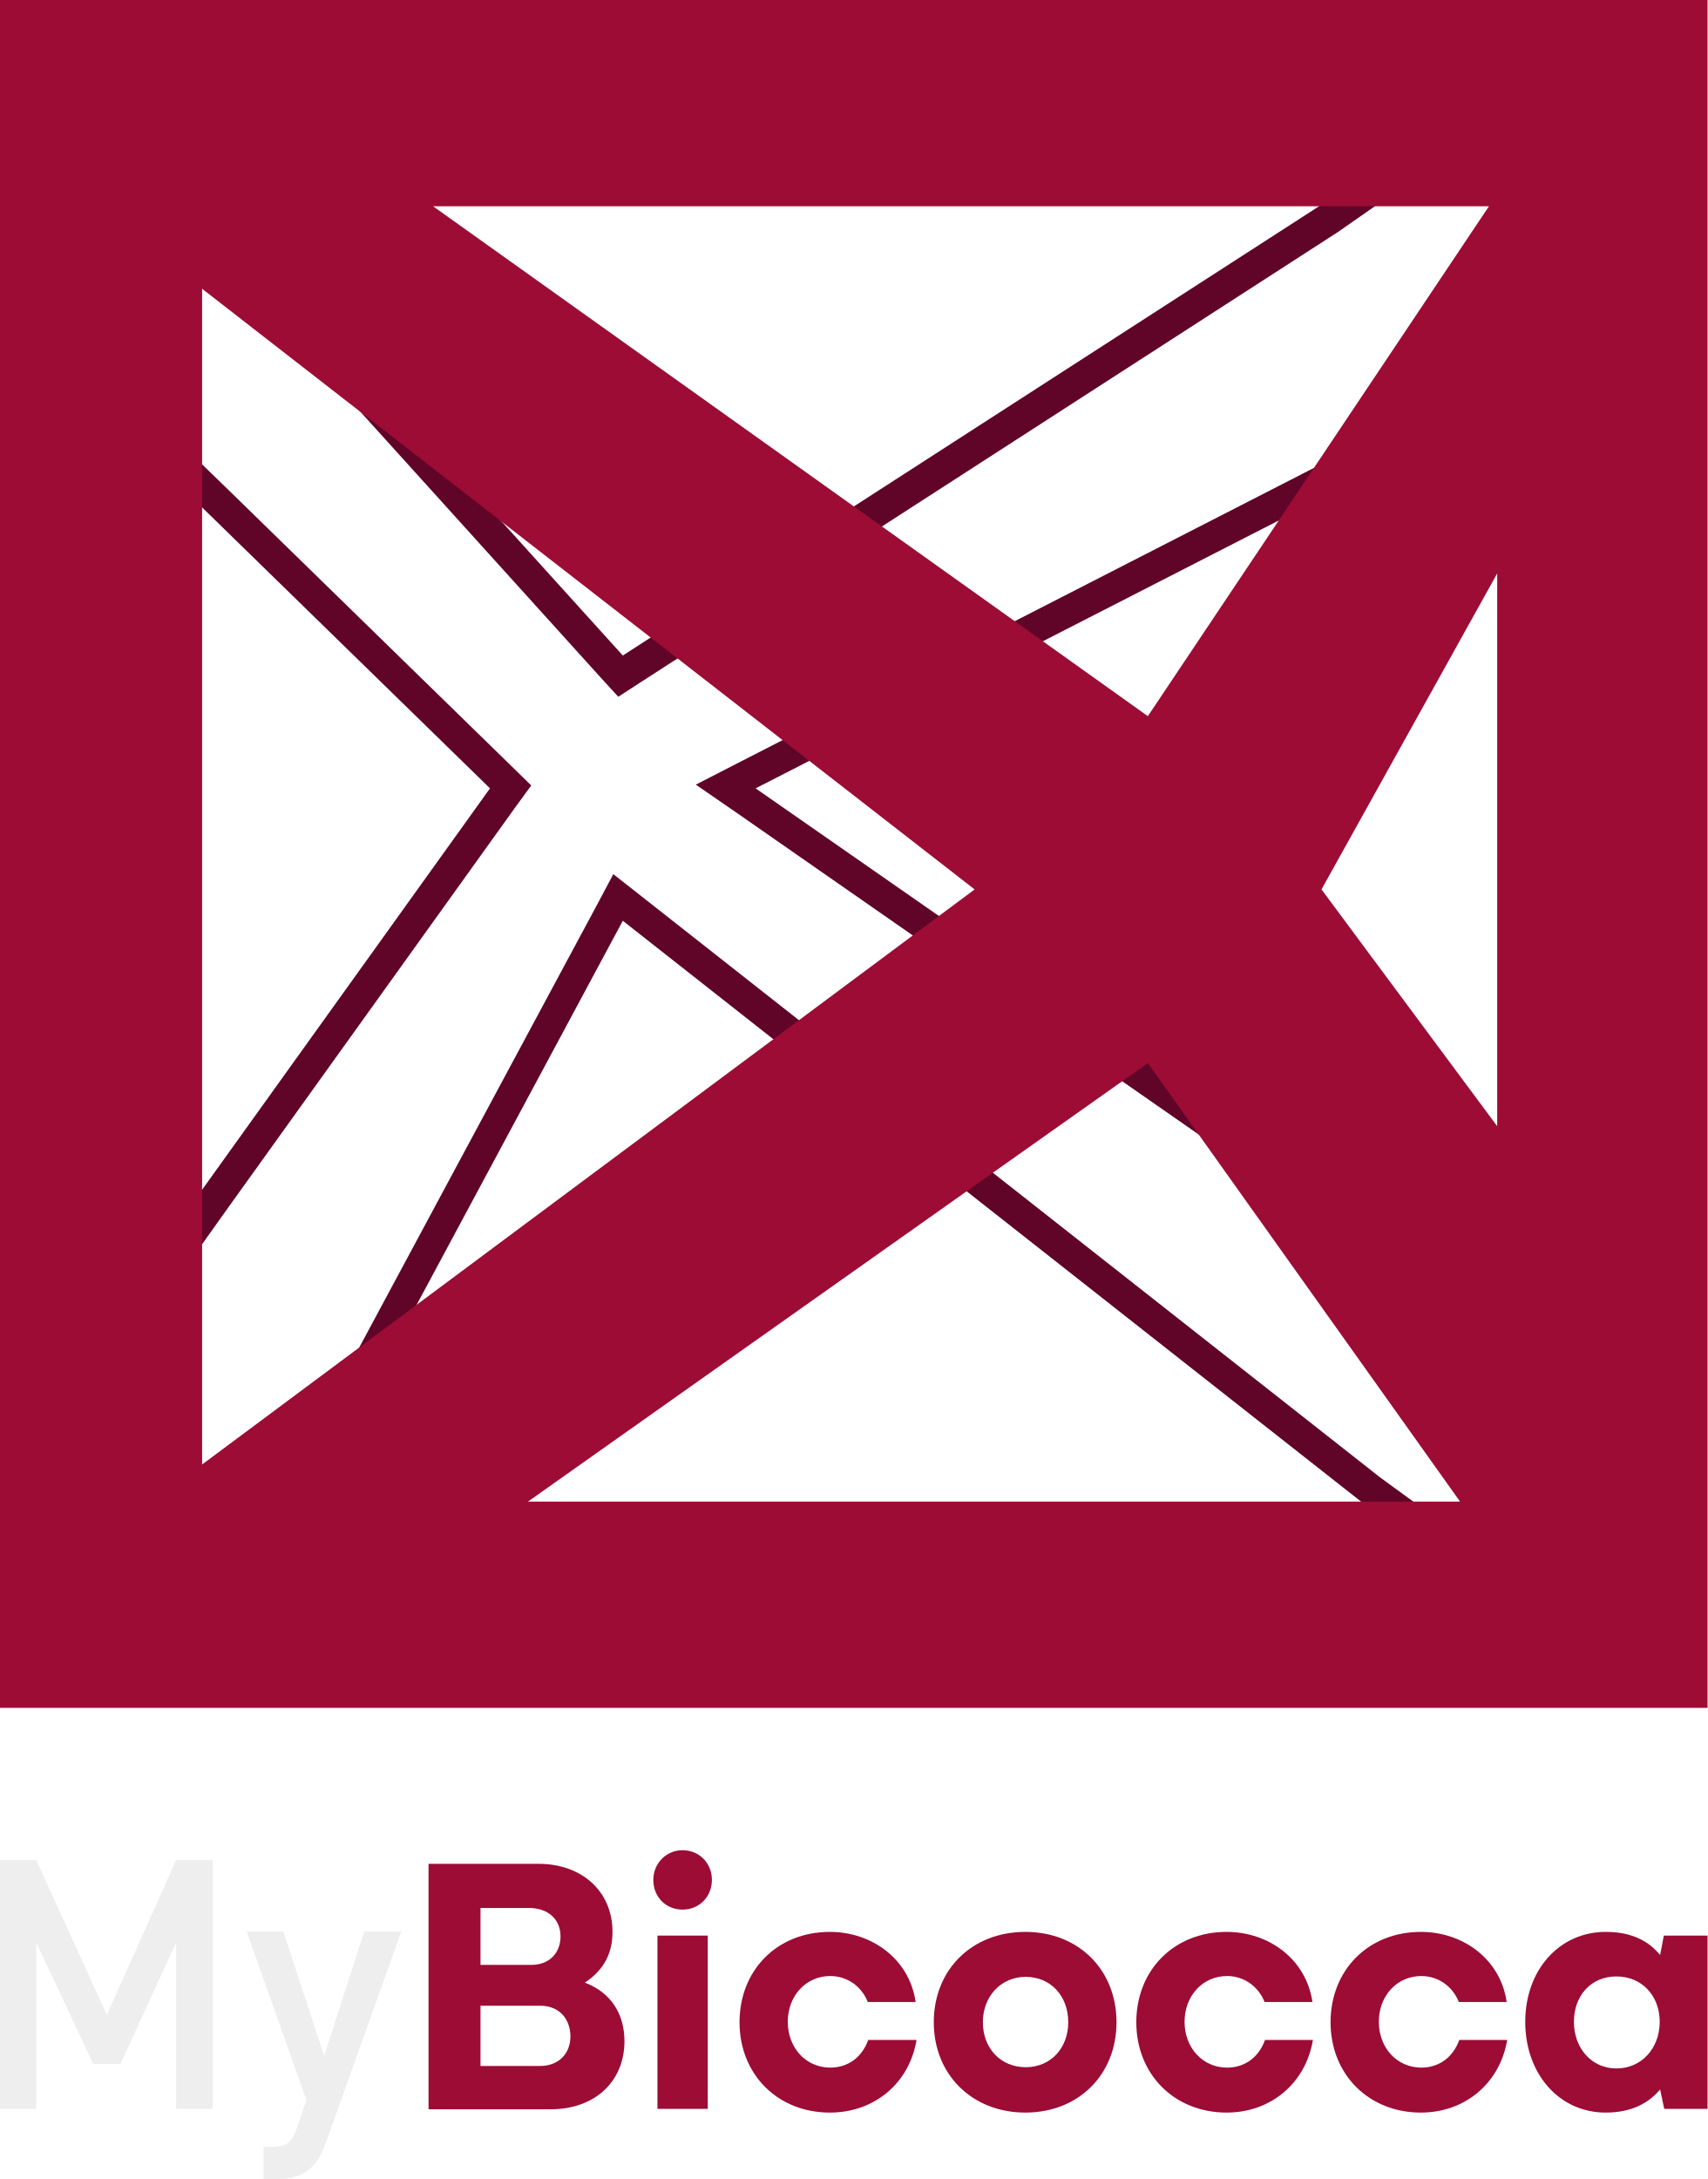
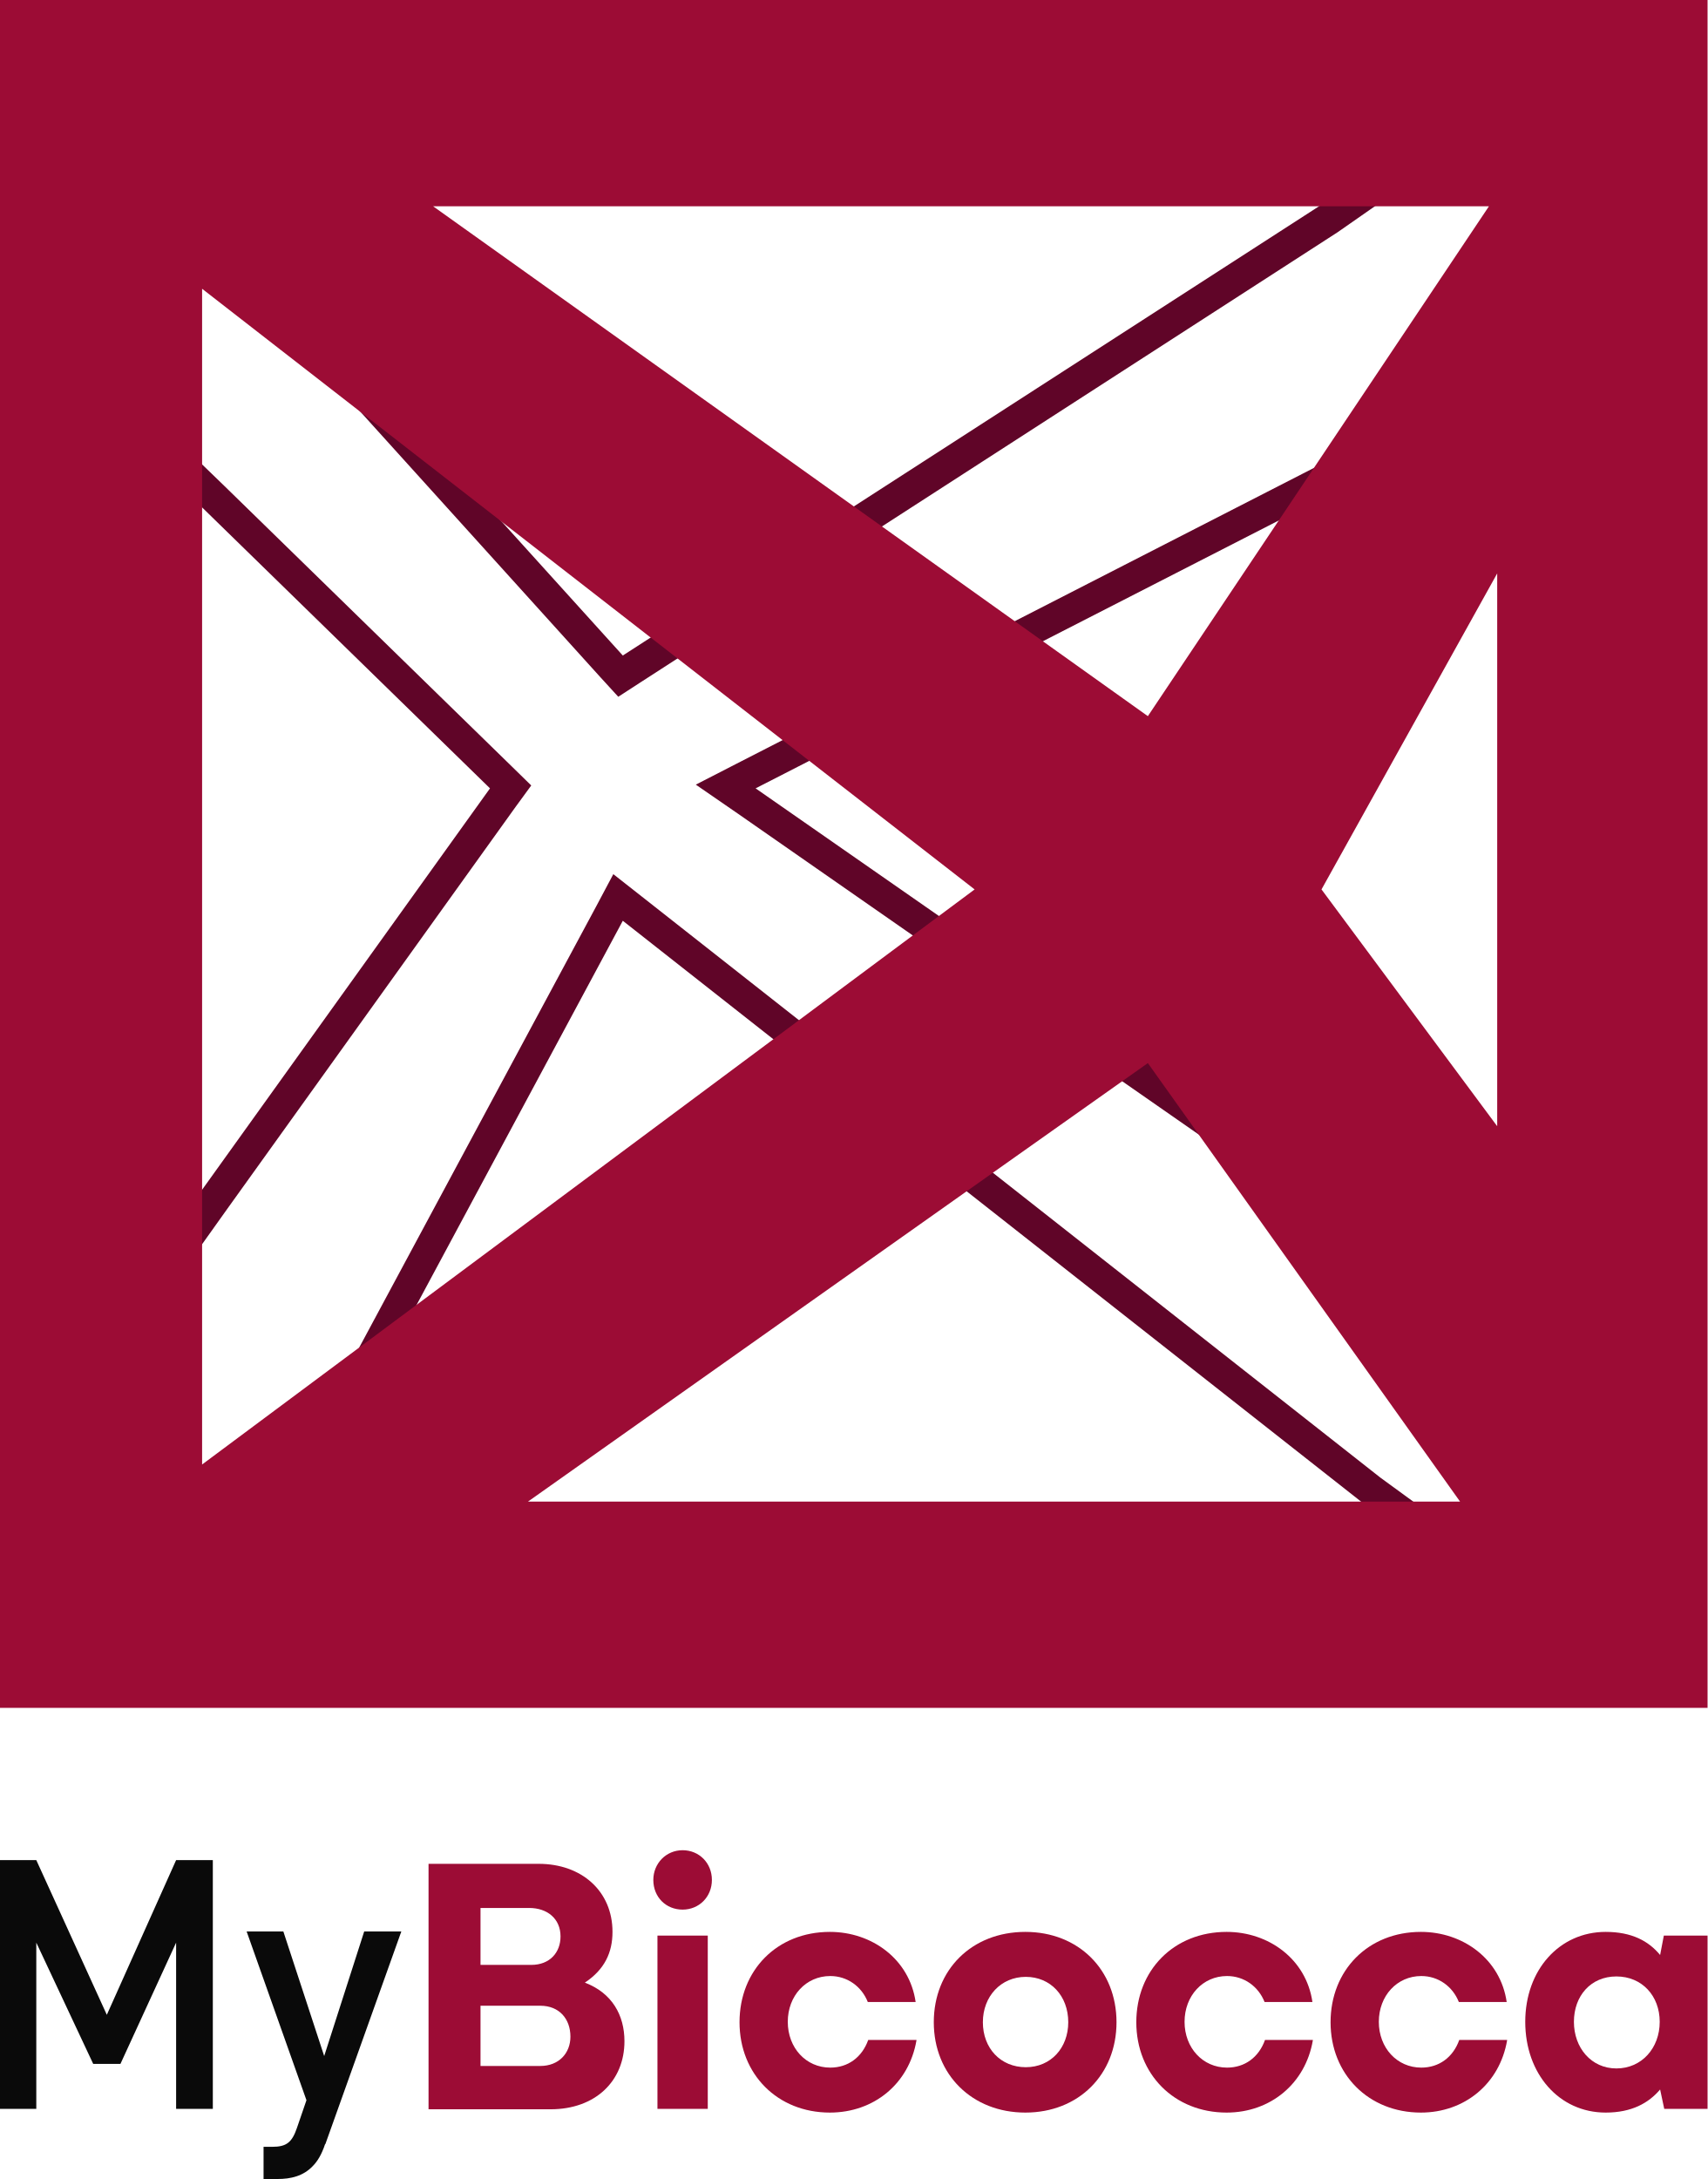
<svg xmlns="http://www.w3.org/2000/svg" id="b" width="41.4" height="52.82" viewBox="0 0 41.4 52.82">
  <g id="c">
    <g id="d">
      <path d="M36.18,4.93l-.03.21-.54,4.28-17.63,9.03-1.11.57,1.03.71,17.74,12.35-.08,4.33v.11h-1.13l-.96-.7-17.9-14.08-.7-.55-.42.79-7.35,13.68h-2.25v-5.43l.67-.94,6.98-9.73.38-.52-.46-.45-6.98-6.81-.61-.59v-5.42h.1l9.63,10.65.43.47.54-.35,16.9-10.91.99-.69h2.77M36.3,4.18h-3.13l-1.19.82L15.1,15.89,5.25,5h-1.18s0,6.49,0,6.49l.83.81,6.98,6.81-6.98,9.73-.81,1.13v6.43h.81s2.64,0,2.64,0l7.56-14.08,17.9,14.08,1.18.86h2.12v-.86l.09-4.71-18.07-12.58,17.99-9.21.59-4.67.86-.74-1.46-.32h0Z" style="fill:#600528;" />
      <path d="M0,0v41.4h41.4V0H0ZM36.1,5l-8.27,12.36L10.5,5h25.6ZM35.4,36.4H12.8l15.03-10.63,7.57,10.63ZM4.9,7l18.73,14.56-18.73,13.94V7ZM36.3,27.3l-4.26-5.74,4.26-7.66v13.4Z" style="fill:#9c0c35;" />
-       <path d="M4.27,51.12v-4.03l-1.35,2.94h-.66l-1.38-2.94v4.03h-.89v-6.03h.89l1.71,3.75,1.68-3.75h.89v6.03h-.89Z" style="fill:#eee;" />
-       <path d="M7.88,51.98c-.08.24-.18.41-.3.53-.23.24-.53.31-.85.31h-.34v-.78h.21c.35,0,.48-.11.6-.46l.23-.67-1.45-4.09h.89l.99,3.02.97-3.02h.9l-1.84,5.15Z" style="fill:#eee;" />
+       <path d="M4.27,51.12v-4.03l-1.35,2.94h-.66l-1.38-2.94v4.03h-.89v-6.03h.89l1.71,3.75,1.68-3.75h.89v6.03h-.89Z" style="fill:#0a0a0a;" />
+       <path d="M7.88,51.98c-.08.24-.18.41-.3.53-.23.24-.53.31-.85.31h-.34v-.78h.21c.35,0,.48-.11.6-.46l.23-.67-1.45-4.09h.89l.99,3.02.97-3.02h.9l-1.84,5.15Z" style="fill:#0a0a0a;" />
      <path d="M10.39,51.12v-5.94h2.67c1.04,0,1.79.66,1.79,1.65,0,.5-.19.91-.67,1.23.66.25.96.79.96,1.42,0,.97-.71,1.65-1.79,1.65h-2.96ZM11.65,47.63h1.23c.45,0,.71-.3.71-.69,0-.43-.32-.69-.76-.69h-1.18v1.38ZM11.65,50.08h1.45c.45,0,.73-.31.73-.71,0-.43-.27-.75-.73-.75h-1.45v1.46Z" style="fill:#9c0c35;" />
      <path d="M15.84,45.57c0-.4.31-.72.71-.72s.71.31.71.72-.31.72-.71.72-.71-.3-.71-.72ZM15.94,51.12v-4.2h1.22v4.2h-1.22Z" style="fill:#9c0c35;" />
      <path d="M22.22,49.46c-.18,1.05-1.03,1.75-2.1,1.75-1.27,0-2.19-.93-2.19-2.19s.91-2.19,2.19-2.19c1.02,0,1.93.66,2.08,1.7h-1.16c-.15-.38-.5-.63-.91-.63-.59,0-1.03.48-1.03,1.11s.44,1.11,1.03,1.11c.43,0,.77-.25.92-.67h1.17Z" style="fill:#9c0c35;" />
      <path d="M24.86,46.83c1.29,0,2.21.92,2.21,2.19s-.92,2.19-2.21,2.19-2.22-.92-2.22-2.19.92-2.19,2.22-2.19ZM25.9,49.02c0-.64-.43-1.1-1.03-1.1s-1.04.47-1.04,1.1.43,1.09,1.04,1.09,1.03-.47,1.03-1.09Z" style="fill:#9c0c35;" />
      <path d="M31.83,49.46c-.18,1.05-1.03,1.75-2.09,1.75-1.27,0-2.19-.93-2.19-2.19s.91-2.19,2.19-2.19c1.02,0,1.93.66,2.08,1.7h-1.16c-.15-.38-.5-.63-.91-.63-.59,0-1.03.48-1.03,1.11s.44,1.11,1.03,1.11c.43,0,.77-.25.92-.67h1.16Z" style="fill:#9c0c35;" />
      <path d="M36.54,49.46c-.18,1.05-1.03,1.75-2.09,1.75-1.27,0-2.19-.93-2.19-2.19s.91-2.19,2.19-2.19c1.02,0,1.93.66,2.08,1.7h-1.16c-.15-.38-.5-.63-.91-.63-.59,0-1.03.48-1.03,1.11s.44,1.11,1.03,1.11c.43,0,.77-.25.92-.67h1.16Z" style="fill:#9c0c35;" />
      <path d="M40.35,51.12l-.1-.47c-.28.33-.69.56-1.32.56-1.13,0-1.95-.94-1.95-2.2s.83-2.18,1.95-2.18c.63,0,1.04.22,1.32.56l.09-.47h1.06v4.2h-1.05ZM40.24,49.01c0-.63-.43-1.1-1.05-1.1s-1.03.47-1.03,1.1.42,1.13,1.03,1.13,1.05-.49,1.05-1.13Z" style="fill:#9c0c35;" />
    </g>
  </g>
</svg>
